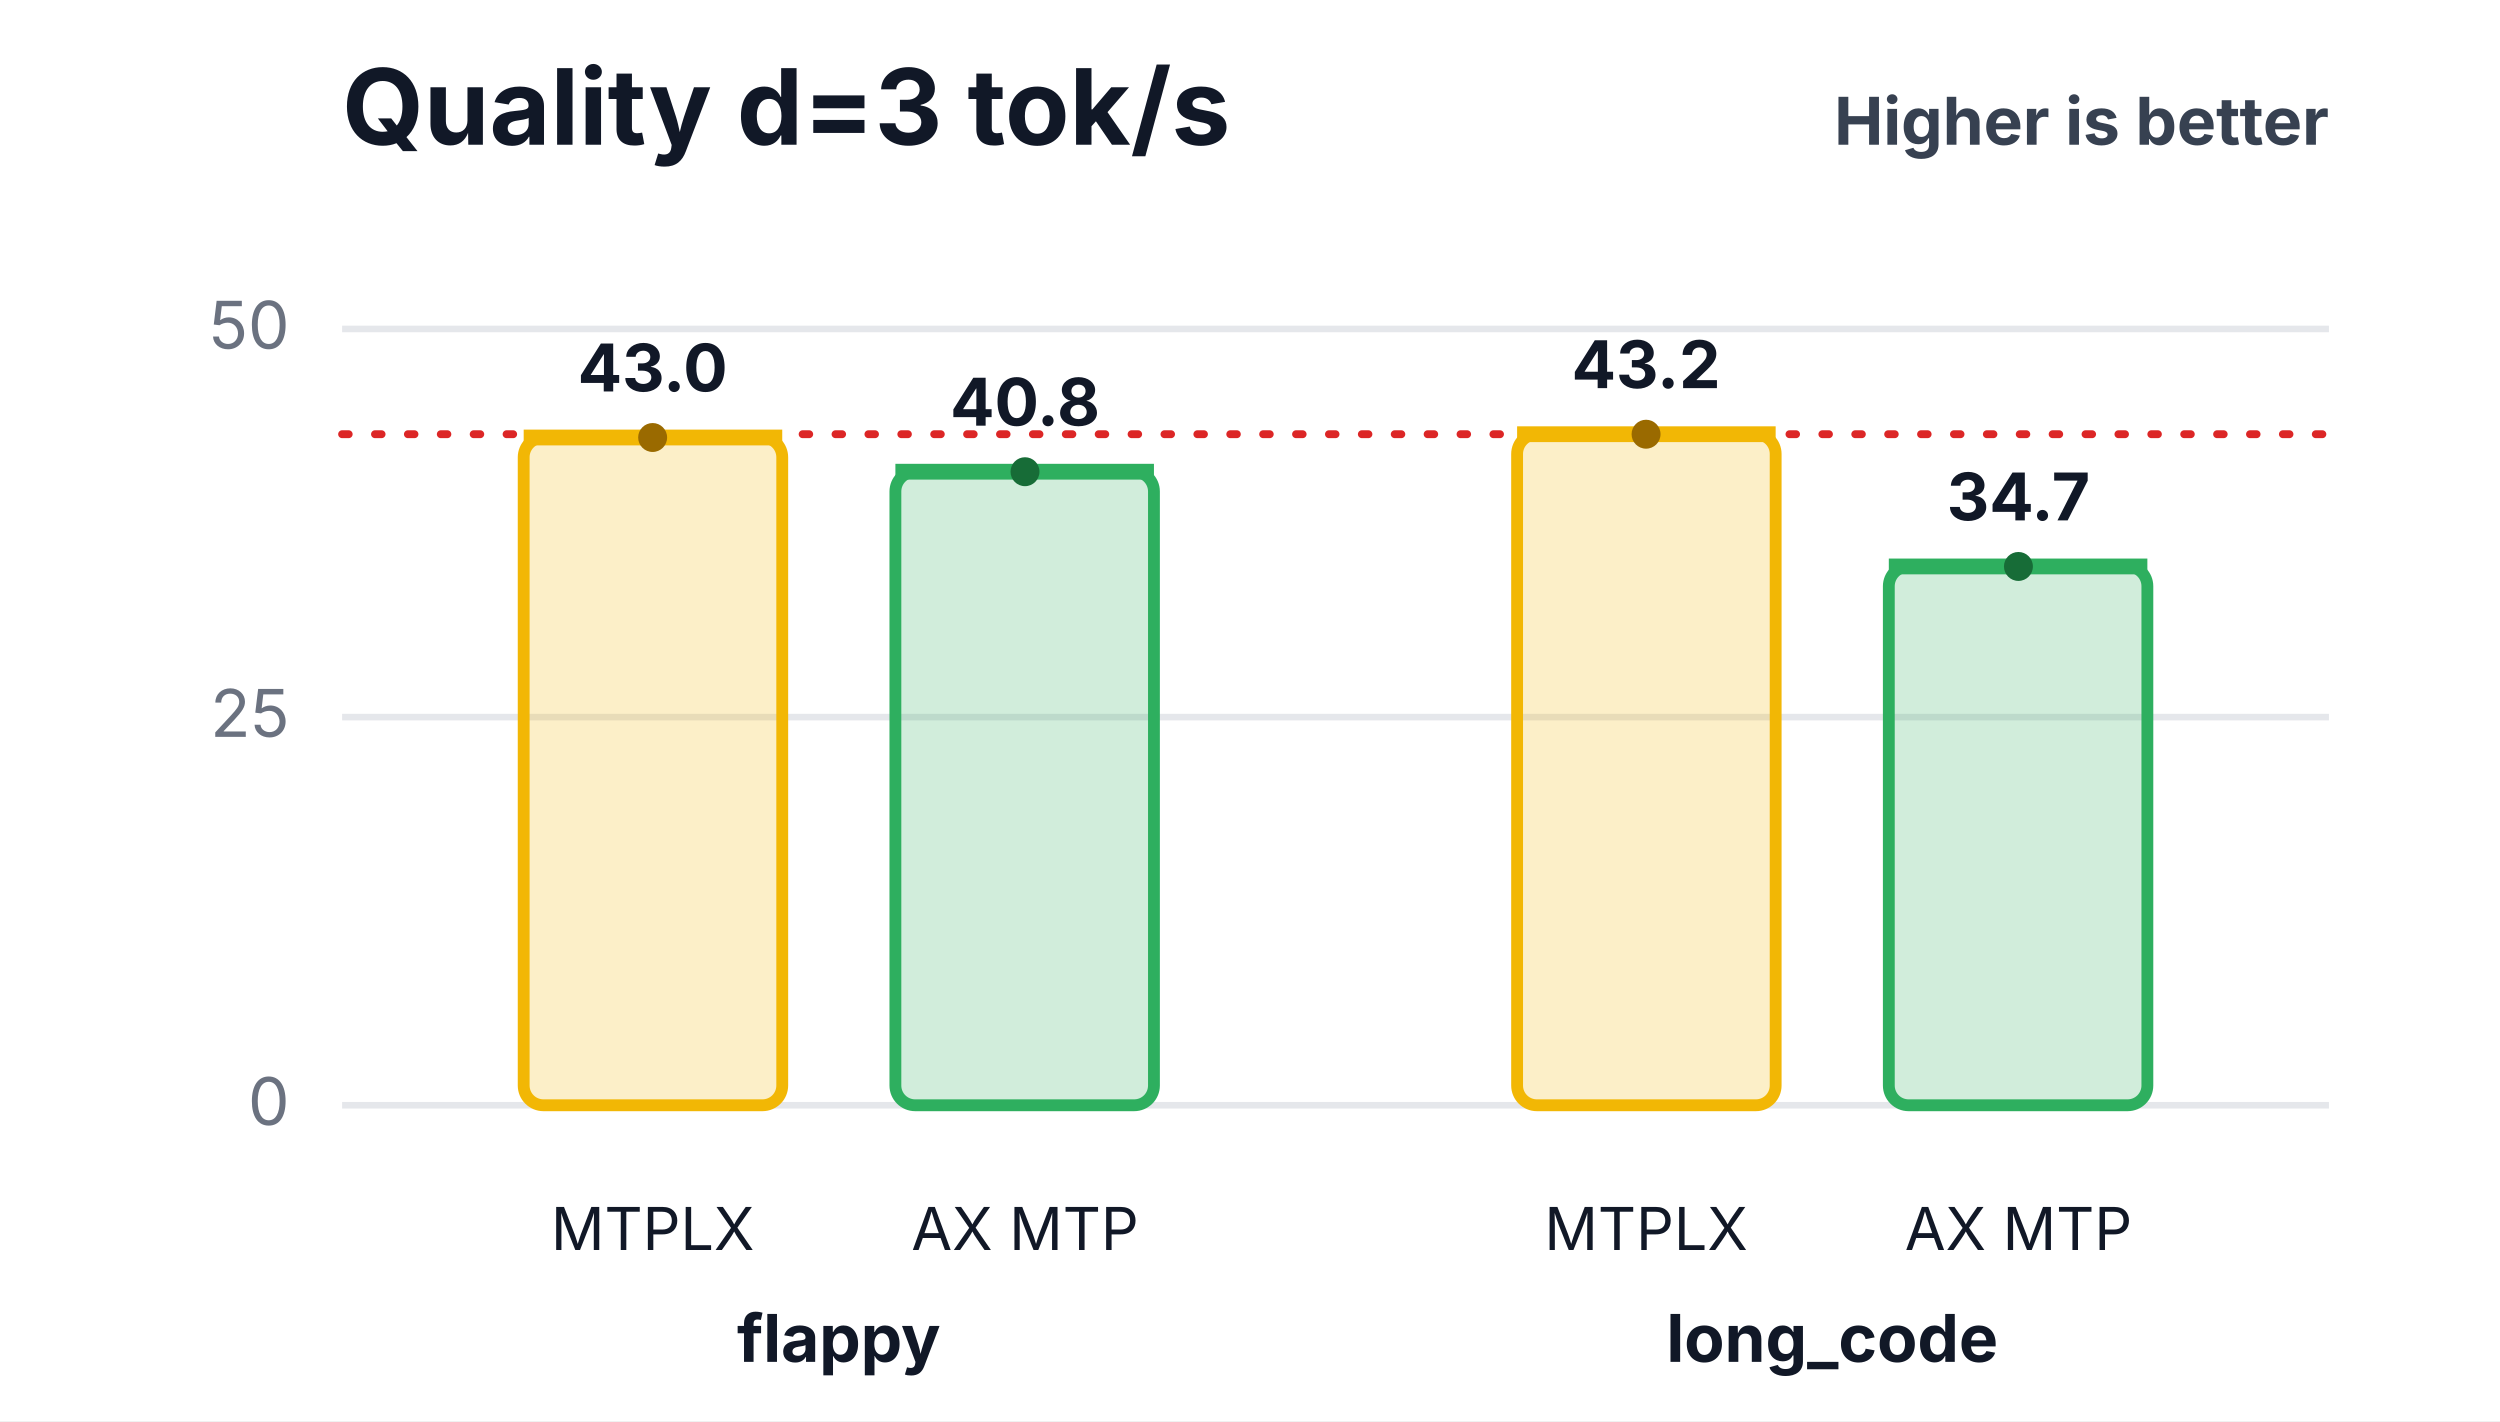
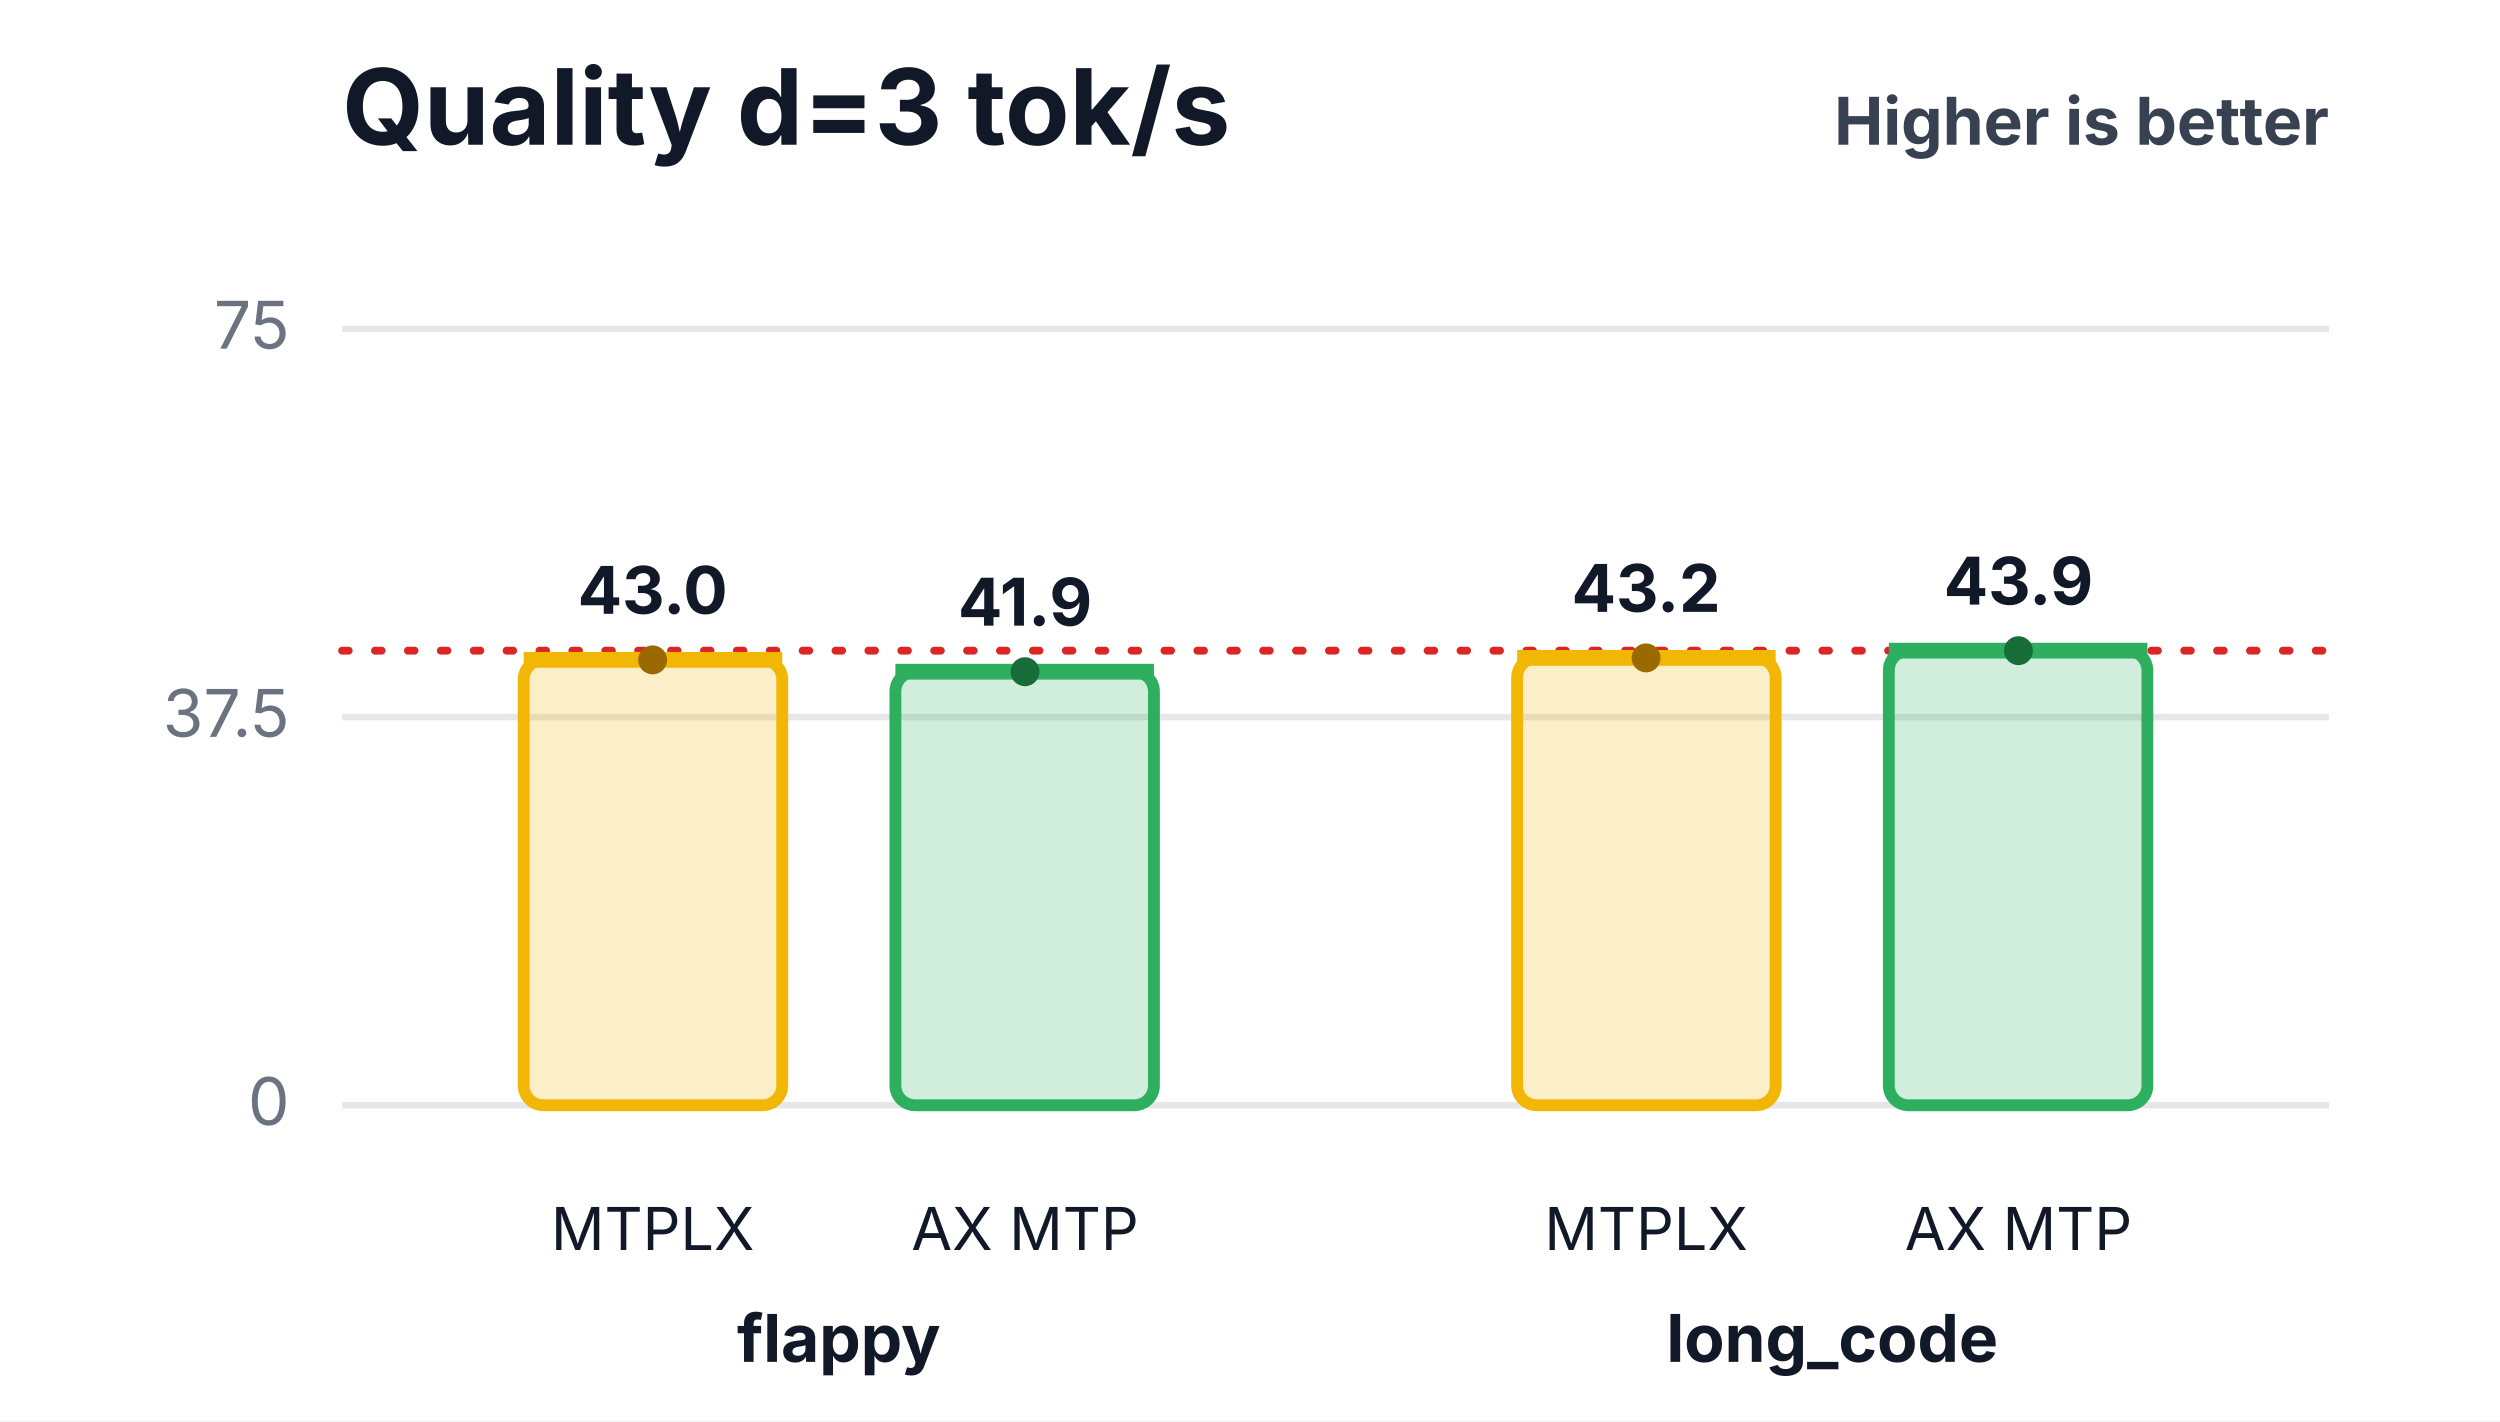
<svg xmlns="http://www.w3.org/2000/svg" width="380" height="216" viewBox="0 0 380 216" role="img" aria-labelledby="title desc">
  <rect width="380" height="216" fill="#ffffff" />
  <text x="52" y="22" font-family="Inter,Segoe UI,Arial,sans-serif" font-size="16" font-weight="700" fill="#111827">Quality d=3 tok/s</text>
  <text x="354" y="22" text-anchor="end" font-family="Inter,Segoe UI,Arial,sans-serif" font-size="10" font-weight="700" fill="#374151">Higher is better</text>
  <line x1="52" y1="168.0" x2="354" y2="168.0" stroke="#e5e7eb" stroke-width="1" />
  <text x="44" y="171.0" text-anchor="end" font-family="Inter,Segoe UI,Arial,sans-serif" font-size="10" fill="#6b7280">0</text>
  <line x1="52" y1="109.0" x2="354" y2="109.0" stroke="#e5e7eb" stroke-width="1" />
-   <text x="44" y="112.0" text-anchor="end" font-family="Inter,Segoe UI,Arial,sans-serif" font-size="10" fill="#6b7280">25</text>
+   <text x="44" y="112.0" text-anchor="end" font-family="Inter,Segoe UI,Arial,sans-serif" font-size="10" fill="#6b7280">37.5</text>
  <line x1="52" y1="50.0" x2="354" y2="50.0" stroke="#e5e7eb" stroke-width="1" />
-   <text x="44" y="53.0" text-anchor="end" font-family="Inter,Segoe UI,Arial,sans-serif" font-size="10" fill="#6b7280">50</text>
-   <line x1="52" y1="66.0" x2="354" y2="66.0" stroke="#dc2626" stroke-width="1.2" stroke-dasharray="1 4" stroke-linecap="round" />
-   <rect x="79.6" y="66.5" width="39.3" height="101.5" rx="3" fill="#f2b705" fill-opacity="0.22" stroke="#f2b705" stroke-width="1.8" />
-   <line x1="79.6" y1="66.5" x2="118.9" y2="66.5" stroke="#f2b705" stroke-width="2.4" />
-   <circle cx="99.2" cy="66.5" r="2.2" fill="#9a6a00" />
-   <text x="99.2" y="59.5" text-anchor="middle" font-family="Inter,Segoe UI,Arial,sans-serif" font-size="10" font-weight="700" fill="#111827">43.0</text>
+   <text x="44" y="53.0" text-anchor="end" font-family="Inter,Segoe UI,Arial,sans-serif" font-size="10" fill="#6b7280">75</text>
+   <line x1="52" y1="98.9" x2="354" y2="98.9" stroke="#dc2626" stroke-width="1.2" stroke-dasharray="1 4" stroke-linecap="round" />
+   <rect x="79.6" y="100.3" width="39.3" height="67.7" rx="3" fill="#f2b705" fill-opacity="0.22" stroke="#f2b705" stroke-width="1.8" />
+   <line x1="79.6" y1="100.3" x2="118.9" y2="100.3" stroke="#f2b705" stroke-width="2.4" />
+   <circle cx="99.2" cy="100.3" r="2.2" fill="#9a6a00" />
+   <text x="99.2" y="93.3" text-anchor="middle" font-family="Inter,Segoe UI,Arial,sans-serif" font-size="10" font-weight="700" fill="#111827">43.0</text>
  <text x="99.2" y="190" text-anchor="middle" font-family="Inter,Segoe UI,Arial,sans-serif" font-size="9" fill="#111827">MTPLX</text>
-   <rect x="136.1" y="71.7" width="39.3" height="96.3" rx="3" fill="#2eaf5f" fill-opacity="0.22" stroke="#2eaf5f" stroke-width="1.8" />
-   <line x1="136.1" y1="71.7" x2="175.4" y2="71.7" stroke="#2eaf5f" stroke-width="2.4" />
-   <circle cx="155.8" cy="71.7" r="2.2" fill="#176c37" />
-   <text x="155.8" y="64.7" text-anchor="middle" font-family="Inter,Segoe UI,Arial,sans-serif" font-size="10" font-weight="700" fill="#111827">40.8</text>
+   <rect x="136.1" y="102.1" width="39.3" height="65.9" rx="3" fill="#2eaf5f" fill-opacity="0.22" stroke="#2eaf5f" stroke-width="1.8" />
+   <line x1="136.1" y1="102.1" x2="175.4" y2="102.1" stroke="#2eaf5f" stroke-width="2.4" />
+   <circle cx="155.8" cy="102.1" r="2.2" fill="#176c37" />
+   <text x="155.8" y="95.1" text-anchor="middle" font-family="Inter,Segoe UI,Arial,sans-serif" font-size="10" font-weight="700" fill="#111827">41.9</text>
  <text x="155.8" y="190" text-anchor="middle" font-family="Inter,Segoe UI,Arial,sans-serif" font-size="9" fill="#111827">AX MTP</text>
  <text x="127.5" y="207" text-anchor="middle" font-family="Inter,Segoe UI,Arial,sans-serif" font-size="10" font-weight="700" fill="#111827">flappy</text>
-   <rect x="230.6" y="66.0" width="39.3" height="102.0" rx="3" fill="#f2b705" fill-opacity="0.22" stroke="#f2b705" stroke-width="1.8" />
-   <line x1="230.6" y1="66.0" x2="269.9" y2="66.0" stroke="#f2b705" stroke-width="2.4" />
-   <circle cx="250.2" cy="66.0" r="2.2" fill="#9a6a00" />
-   <text x="250.2" y="59.0" text-anchor="middle" font-family="Inter,Segoe UI,Arial,sans-serif" font-size="10" font-weight="700" fill="#111827">43.2</text>
+   <rect x="230.6" y="100.0" width="39.3" height="68.0" rx="3" fill="#f2b705" fill-opacity="0.22" stroke="#f2b705" stroke-width="1.8" />
+   <line x1="230.6" y1="100.0" x2="269.9" y2="100.0" stroke="#f2b705" stroke-width="2.4" />
+   <circle cx="250.2" cy="100.0" r="2.2" fill="#9a6a00" />
+   <text x="250.2" y="93.0" text-anchor="middle" font-family="Inter,Segoe UI,Arial,sans-serif" font-size="10" font-weight="700" fill="#111827">43.2</text>
  <text x="250.2" y="190" text-anchor="middle" font-family="Inter,Segoe UI,Arial,sans-serif" font-size="9" fill="#111827">MTPLX</text>
-   <rect x="287.1" y="86.1" width="39.3" height="81.9" rx="3" fill="#2eaf5f" fill-opacity="0.22" stroke="#2eaf5f" stroke-width="1.8" />
-   <line x1="287.1" y1="86.1" x2="326.4" y2="86.1" stroke="#2eaf5f" stroke-width="2.4" />
-   <circle cx="306.8" cy="86.1" r="2.2" fill="#176c37" />
-   <text x="306.8" y="79.1" text-anchor="middle" font-family="Inter,Segoe UI,Arial,sans-serif" font-size="10" font-weight="700" fill="#111827">34.7</text>
+   <rect x="287.1" y="98.9" width="39.3" height="69.1" rx="3" fill="#2eaf5f" fill-opacity="0.22" stroke="#2eaf5f" stroke-width="1.8" />
+   <line x1="287.1" y1="98.9" x2="326.4" y2="98.9" stroke="#2eaf5f" stroke-width="2.4" />
+   <circle cx="306.8" cy="98.9" r="2.2" fill="#176c37" />
+   <text x="306.8" y="91.9" text-anchor="middle" font-family="Inter,Segoe UI,Arial,sans-serif" font-size="10" font-weight="700" fill="#111827">43.9</text>
  <text x="306.8" y="190" text-anchor="middle" font-family="Inter,Segoe UI,Arial,sans-serif" font-size="9" fill="#111827">AX MTP</text>
  <text x="278.5" y="207" text-anchor="middle" font-family="Inter,Segoe UI,Arial,sans-serif" font-size="10" font-weight="700" fill="#111827">long_code</text>
</svg>
